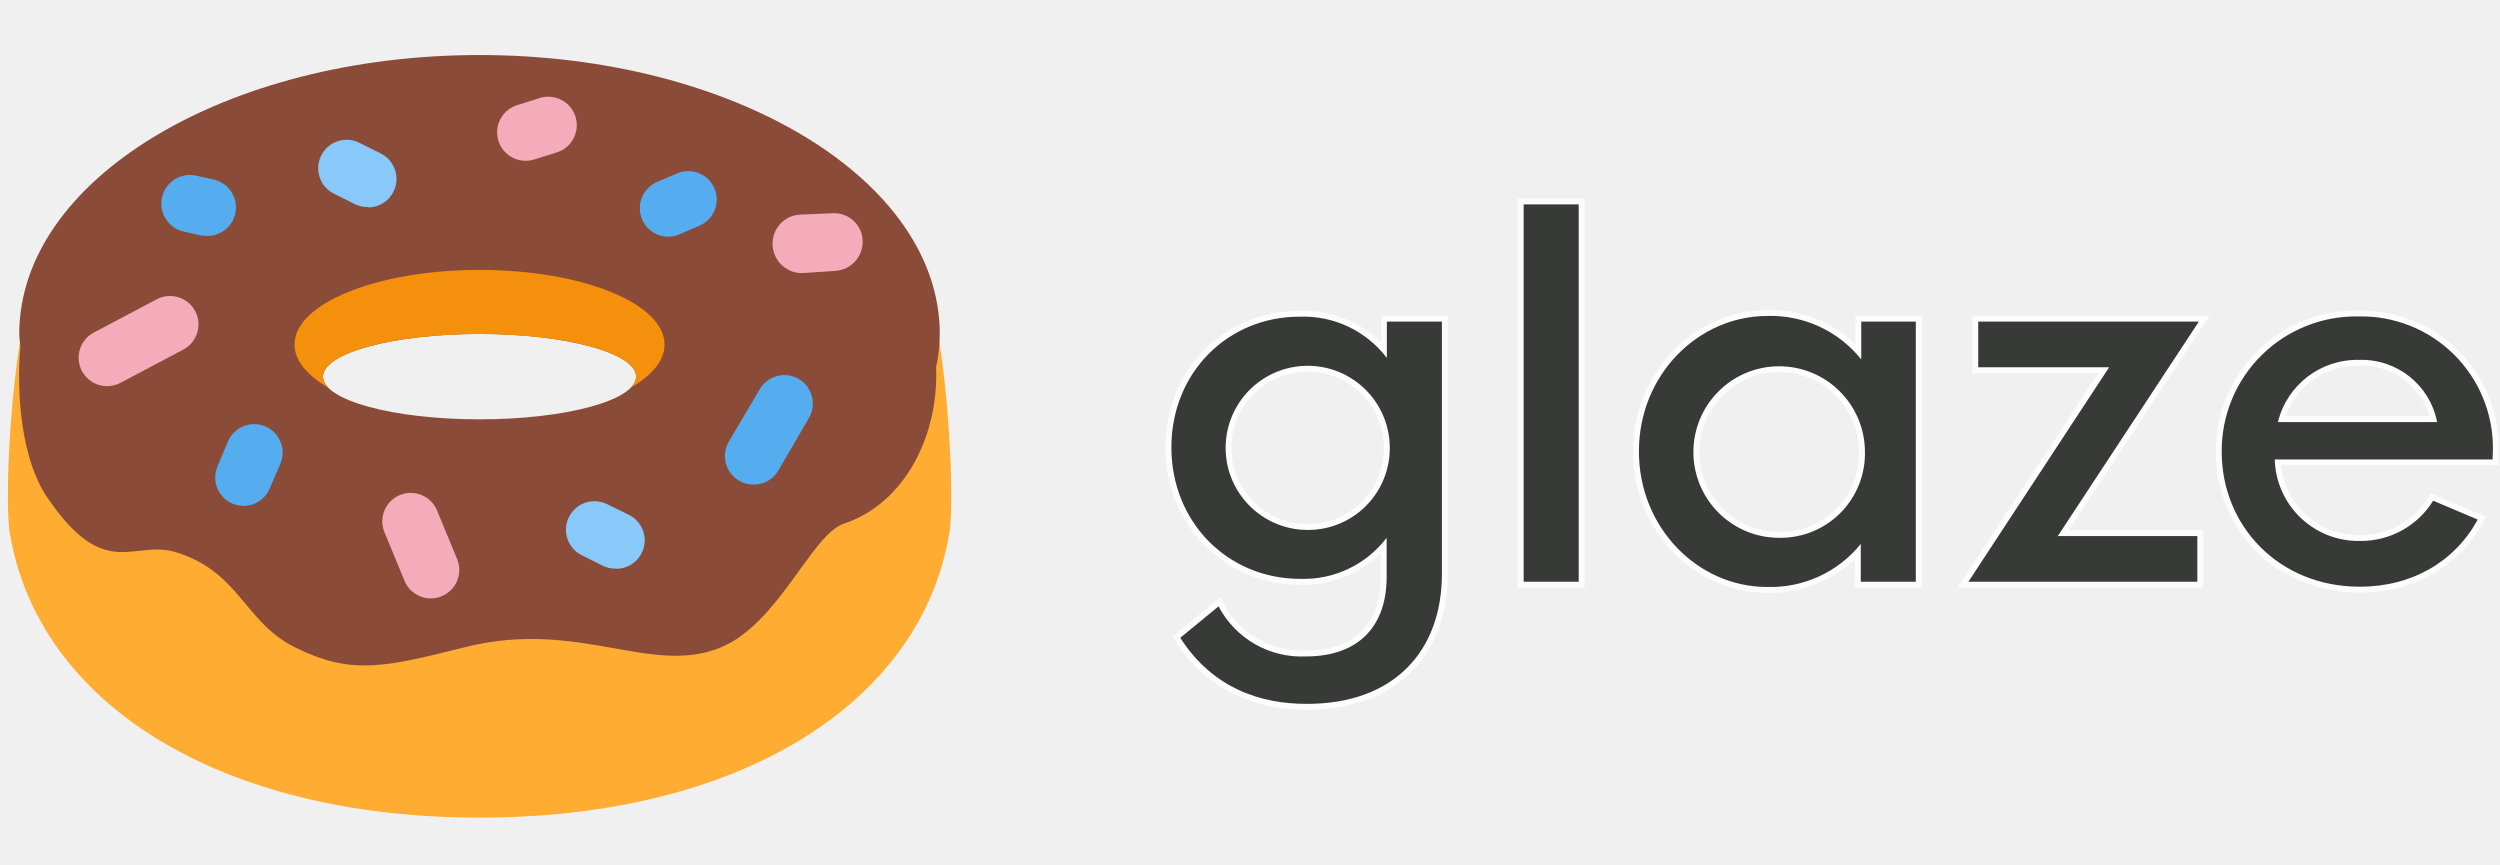
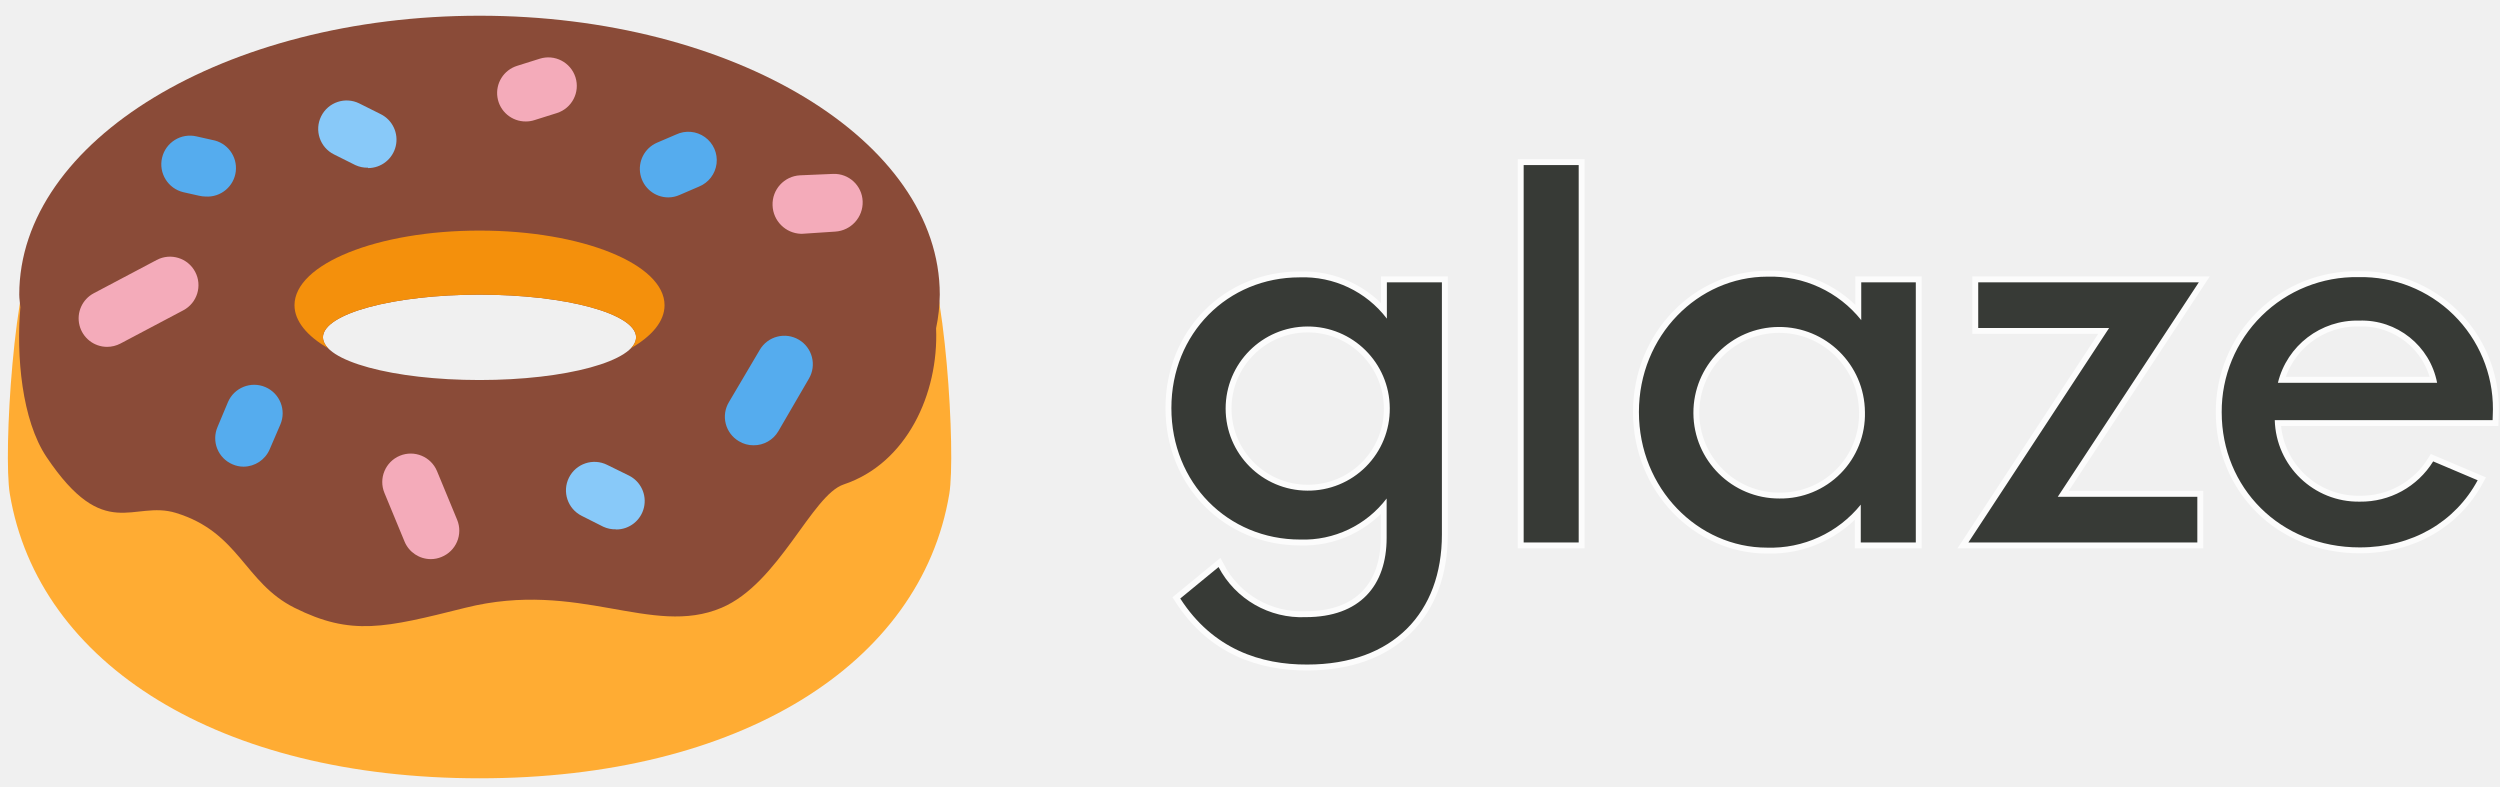
- <svg xmlns="http://www.w3.org/2000/svg" viewBox="0 0 318 110">
-   <path stroke="#fff" stroke-width="1.5" d="M150.13 81.13l4.87-4a11.93 11.93 0 0 0 11.1 6.37c6.87 0 10.28-4 10.28-10.09v-5a13.26 13.26 0 0 1-11 5.22c-9.22 0-16.38-7.22-16.38-16.72s7.16-16.63 16.31-16.63a13.34 13.34 0 0 1 11.1 5.25v-4.62h7V73c0 9.88-6.16 16.53-17.13 16.53-5.87.03-12-1.94-16.15-8.4zm26.65-24.22a10.44 10.44 0 1 0-10.47 10.5 10.39 10.39 0 0 0 10.47-10.5zM193.81 26h7v48h-7zm14.66 31.41c0-9.72 7.53-17.22 16.34-17.22a14.73 14.73 0 0 1 11.94 5.53v-4.81h6.94V74h-7v-4.81a14.73 14.73 0 0 1-11.94 5.47c-8.75 0-16.28-7.5-16.28-17.25zm28.75 0a10.91 10.91 0 1 0-10.87 11 10.73 10.73 0 0 0 10.87-11zm24.53 10.78h17.75V74h-29.12l17.9-27.28h-16.65v-5.81h28.06zm55.31-9.75h-27.71a10.65 10.65 0 0 0 10.81 10.37 10.8 10.8 0 0 0 9.34-5.12l5.66 2.4c-2.85 5.29-8.31 8.54-15 8.54-10.19 0-17.56-7.63-17.56-17.19A17.09 17.09 0 0 1 300 40.25a16.74 16.74 0 0 1 17.1 16.81zm-27.31-4.75H310a9.76 9.76 0 0 0-9.91-7.91 10.38 10.38 0 0 0-10.34 7.91z" opacity=".8" />
-   <path fill="#373a36" d="M150.13 81.13l4.87-4a11.93 11.93 0 0 0 11.1 6.37c6.87 0 10.28-4 10.28-10.09v-5a13.26 13.26 0 0 1-11 5.22c-9.22 0-16.38-7.22-16.38-16.72s7.16-16.63 16.31-16.63a13.34 13.34 0 0 1 11.1 5.25v-4.62h7V73c0 9.88-6.16 16.53-17.13 16.53-5.87.03-12-1.94-16.15-8.4zm26.65-24.22a10.44 10.44 0 1 0-10.47 10.5 10.39 10.39 0 0 0 10.47-10.5zM193.81 26h7v48h-7zm14.66 31.41c0-9.72 7.53-17.22 16.34-17.22a14.73 14.73 0 0 1 11.94 5.53v-4.81h6.94V74h-7v-4.81a14.73 14.73 0 0 1-11.94 5.47c-8.75 0-16.28-7.5-16.28-17.25zm28.75 0a10.91 10.91 0 1 0-10.87 11 10.73 10.73 0 0 0 10.87-11zm24.53 10.78h17.75V74h-29.12l17.9-27.28h-16.65v-5.81h28.06zm55.31-9.75h-27.71a10.65 10.65 0 0 0 10.81 10.37 10.8 10.8 0 0 0 9.34-5.12l5.66 2.4c-2.85 5.29-8.31 8.54-15 8.54-10.19 0-17.56-7.63-17.56-17.19A17.09 17.09 0 0 1 300 40.25a16.74 16.74 0 0 1 17.1 16.81zm-27.31-4.75H310a9.76 9.76 0 0 0-9.91-7.91 10.38 10.38 0 0 0-10.34 7.91z" />
-   <path fill="#ffac33" d="M120.75 67.83C117.13 89.55 94 104 61 104S4.87 89.55 1.25 67.83c-.86-5.13.54-28.14 3.65-32.6 8.87-12.69 12 35.92 56.1 35.92 48 0 47.26-48.61 56.13-35.92 3.11 4.46 4.47 27.47 3.62 32.6z" />
-   <path fill="#8a4b38" d="M119.54 42.48C119.54 22.88 93.32 7 61 7S2.45 22.88 2.45 42.48c0 .54.1 1.07.14 1.61-.53 6.14.17 14.34 3.34 19.06 7.39 11 11 5.43 16.44 7.09 8.1 2.48 8.69 8.87 15.09 12.07 7.24 3.62 11.46 2.57 21.73 0 14.48-3.62 23.69 3.77 32.59 0 7.3-3.09 11.47-14.33 15.54-15.69 8-2.67 12.1-11.53 11.75-19.87a21.73 21.73 0 0 0 .47-4.27zm-58.54 0c11 0 19.91 2.43 19.91 5.43S72 53.34 61 53.34s-19.92-2.43-19.92-5.43S50 42.48 61 42.48z" />
-   <path fill="#f4900c" d="M61 34.33c-13 0-23.54 4.25-23.54 9.5 0 2 1.6 3.93 4.31 5.48a2.1 2.1 0 0 1-.69-1.4c0-3 8.92-5.43 19.92-5.43s19.91 2.43 19.91 5.43a2.06 2.06 0 0 1-.69 1.4c2.71-1.55 4.31-3.44 4.31-5.48.01-5.25-10.53-9.5-23.53-9.5z" />
-   <path fill="#f4abba" d="M13.62 49.12a3.62 3.62 0 0 1-1.69-6.82l8-4.23a3.62 3.62 0 1 1 3.39 6.4l-8 4.23a3.67 3.67 0 0 1-1.7.42zm41.19 27a3.62 3.62 0 0 1-3.35-2.23L48.9 67.7a3.62 3.62 0 0 1 6.69-2.77l2.56 6.19a3.61 3.61 0 0 1-2 4.73 3.53 3.53 0 0 1-1.34.27zm47.08-41.38a3.74 3.74 0 0 1-3.62-3.63 3.69 3.69 0 0 1 3.49-3.81l4.22-.18a3.62 3.62 0 0 1 3.75 3.48 3.72 3.72 0 0 1-3.49 3.86l-4.22.28zm-35-14.29a3.62 3.62 0 0 1-1.1-7.08l2.86-.9a3.62 3.62 0 0 1 2.19 6.91l-2.86.9a3.49 3.49 0 0 1-1.09.17z" />
-   <path fill="#88c9f9" d="M46.81 26.33A3.56 3.56 0 0 1 45.2 26l-2.72-1.36a3.62 3.62 0 0 1 3.23-6.48l2.72 1.36a3.62 3.62 0 0 1-1.62 6.86zm31.54 46a3.59 3.59 0 0 1-1.61-.33L74 70.62a3.62 3.62 0 1 1 3.23-6.49L80 65.49a3.62 3.62 0 0 1-1.61 6.86z" />
-   <path fill="#55acee" d="M95.85 61.64a3.53 3.53 0 0 1-1.85-.51 3.61 3.61 0 0 1-1.27-5l3.92-6.64a3.62 3.62 0 1 1 6.24 3.68L99 59.86a3.62 3.62 0 0 1-3.15 1.78zM31 64.36a3.47 3.47 0 0 1-1.43-.3 3.61 3.61 0 0 1-1.9-4.75L29 56.14A3.62 3.62 0 1 1 35.66 59l-1.36 3.16a3.64 3.64 0 0 1-3.3 2.2zm54-34.25a3.63 3.63 0 0 1-1.45-6.95L86 22.11a3.62 3.62 0 1 1 2.9 6.63l-2.46 1.06a3.54 3.54 0 0 1-1.44.31zM26.15 30a3.83 3.83 0 0 1-.82-.1l-2-.45a3.62 3.62 0 0 1 1.67-7.1l2 .45a3.63 3.63 0 0 1-.85 7.2z" />
+ <svg xmlns="http://www.w3.org/2000/svg" viewBox="0 0 318 100">
+   <path stroke="#fff" stroke-width="1.5" d="M150.13 76.13l4.87-4a11.93 11.93 0 0 0 11.1 6.37c6.87 0 10.28-4 10.28-10.09v-5a13.26 13.26 0 0 1-11 5.22c-9.22 0-16.38-7.22-16.38-16.72s7.16-16.63 16.31-16.63a13.34 13.34 0 0 1 11.1 5.25v-4.62h7V68c0 9.88-6.16 16.53-17.13 16.53-5.87.03-12-1.94-16.15-8.4zm26.65-24.22a10.44 10.44 0 1 0-10.47 10.5 10.39 10.39 0 0 0 10.47-10.5zM193.81 21h7v48h-7zm14.66 31.41c0-9.72 7.53-17.22 16.34-17.22a14.73 14.73 0 0 1 11.94 5.53v-4.81h6.94V69h-7v-4.81a14.73 14.73 0 0 1-11.94 5.47c-8.75 0-16.28-7.5-16.28-17.25zm28.75 0a10.91 10.91 0 1 0-10.87 11 10.73 10.73 0 0 0 10.87-11zm24.53 10.78h17.75V69h-29.12l17.9-27.28h-16.65v-5.81h28.06zm55.31-9.75h-27.71a10.65 10.65 0 0 0 10.81 10.37 10.8 10.8 0 0 0 9.34-5.12l5.66 2.4c-2.85 5.29-8.31 8.54-15 8.54-10.19 0-17.56-7.63-17.56-17.19A17.09 17.09 0 0 1 300 35.25a16.74 16.74 0 0 1 17.1 16.81zm-27.31-4.75H310a9.76 9.76 0 0 0-9.91-7.91 10.38 10.38 0 0 0-10.34 7.91z" opacity=".8" />
+   <path fill="#373a36" d="M150.13 76.13l4.87-4a11.93 11.93 0 0 0 11.1 6.37c6.87 0 10.28-4 10.28-10.09v-5a13.26 13.26 0 0 1-11 5.22c-9.22 0-16.38-7.22-16.38-16.72s7.16-16.63 16.31-16.63a13.34 13.34 0 0 1 11.1 5.25v-4.62h7V68c0 9.88-6.16 16.53-17.13 16.53-5.87.03-12-1.94-16.15-8.4zm26.65-24.22a10.44 10.44 0 1 0-10.47 10.5 10.39 10.39 0 0 0 10.47-10.5zM193.81 21h7v48h-7zm14.66 31.41c0-9.72 7.53-17.22 16.34-17.22a14.73 14.73 0 0 1 11.94 5.53v-4.81h6.94V69h-7v-4.81a14.73 14.73 0 0 1-11.94 5.47c-8.75 0-16.28-7.5-16.28-17.25zm28.75 0a10.91 10.91 0 1 0-10.87 11 10.73 10.73 0 0 0 10.87-11zm24.53 10.78h17.75V69h-29.12l17.9-27.28h-16.65v-5.81h28.06zm55.31-9.75h-27.71a10.65 10.65 0 0 0 10.81 10.37 10.8 10.8 0 0 0 9.34-5.12l5.66 2.4c-2.85 5.29-8.31 8.54-15 8.54-10.19 0-17.56-7.63-17.56-17.19A17.09 17.09 0 0 1 300 35.25a16.74 16.74 0 0 1 17.1 16.81zm-27.31-4.75H310a9.76 9.76 0 0 0-9.91-7.91 10.38 10.38 0 0 0-10.34 7.91z" />
+   <path fill="#ffac33" d="M120.75 62.83C117.13 84.55 94 99 61 99S4.87 84.55 1.25 62.83c-.86-5.13.54-28.14 3.65-32.6 8.87-12.69 12 35.92 56.1 35.92 48 0 47.26-48.61 56.13-35.92 3.11 4.46 4.47 27.47 3.62 32.6z" />
+   <path fill="#8a4b38" d="M119.54 37.48C119.54 17.88 93.32 2 61 2S2.45 17.88 2.45 37.48c0 .54.1 1.07.14 1.61-.53 6.14.17 14.34 3.34 19.06 7.39 11 11 5.43 16.44 7.09 8.1 2.48 8.69 8.87 15.09 12.07 7.24 3.62 11.46 2.57 21.73 0 14.48-3.62 23.69 3.77 32.59 0 7.3-3.09 11.47-14.33 15.54-15.69 8-2.67 12.1-11.53 11.75-19.87a21.73 21.73 0 0 0 .47-4.27zm-58.54 0c11 0 19.91 2.43 19.91 5.43S72 48.34 61 48.34s-19.92-2.43-19.92-5.43S50 37.48 61 37.48z" />
+   <path fill="#f4900c" d="M61 29.33c-13 0-23.54 4.25-23.54 9.5 0 2 1.6 3.93 4.31 5.48a2.1 2.1 0 0 1-.69-1.4c0-3 8.92-5.43 19.92-5.43s19.91 2.43 19.91 5.43a2.06 2.06 0 0 1-.69 1.4c2.71-1.55 4.31-3.44 4.31-5.48.01-5.25-10.53-9.5-23.53-9.5z" />
+   <path fill="#f4abba" d="M13.62 44.12a3.62 3.62 0 0 1-1.69-6.82l8-4.23a3.62 3.62 0 1 1 3.39 6.4l-8 4.23a3.67 3.67 0 0 1-1.7.42zm41.19 27a3.62 3.62 0 0 1-3.35-2.23L48.9 62.7a3.62 3.62 0 0 1 6.69-2.77l2.56 6.19a3.61 3.61 0 0 1-2 4.73 3.53 3.53 0 0 1-1.34.27zm47.08-41.38a3.74 3.74 0 0 1-3.62-3.63 3.69 3.69 0 0 1 3.49-3.81l4.22-.18a3.62 3.62 0 0 1 3.75 3.48 3.72 3.72 0 0 1-3.49 3.86l-4.22.28zm-35-14.29a3.62 3.62 0 0 1-1.1-7.08l2.86-.9a3.62 3.62 0 0 1 2.19 6.91l-2.86.9a3.49 3.49 0 0 1-1.09.17z" />
+   <path fill="#88c9f9" d="M46.81 21.33A3.56 3.56 0 0 1 45.2 21l-2.72-1.36a3.62 3.62 0 0 1 3.23-6.48l2.72 1.36a3.62 3.62 0 0 1-1.62 6.86zm31.54 46a3.59 3.59 0 0 1-1.61-.33L74 65.62a3.62 3.62 0 1 1 3.23-6.49L80 60.49a3.62 3.62 0 0 1-1.61 6.86z" />
+   <path fill="#55acee" d="M95.85 56.64a3.53 3.53 0 0 1-1.85-.51 3.61 3.61 0 0 1-1.27-5l3.92-6.64a3.62 3.62 0 1 1 6.24 3.68L99 54.86a3.62 3.62 0 0 1-3.15 1.78zM31 59.36a3.47 3.47 0 0 1-1.43-.3 3.61 3.61 0 0 1-1.9-4.75L29 51.14A3.62 3.62 0 1 1 35.66 54l-1.36 3.16a3.64 3.64 0 0 1-3.3 2.2zm54-34.25a3.63 3.63 0 0 1-1.45-6.95L86 17.11a3.62 3.62 0 1 1 2.9 6.63l-2.46 1.06a3.54 3.54 0 0 1-1.44.31zM26.15 25a3.83 3.83 0 0 1-.82-.1l-2-.45a3.62 3.62 0 0 1 1.67-7.1l2 .45a3.63 3.63 0 0 1-.85 7.2z" />
</svg>
